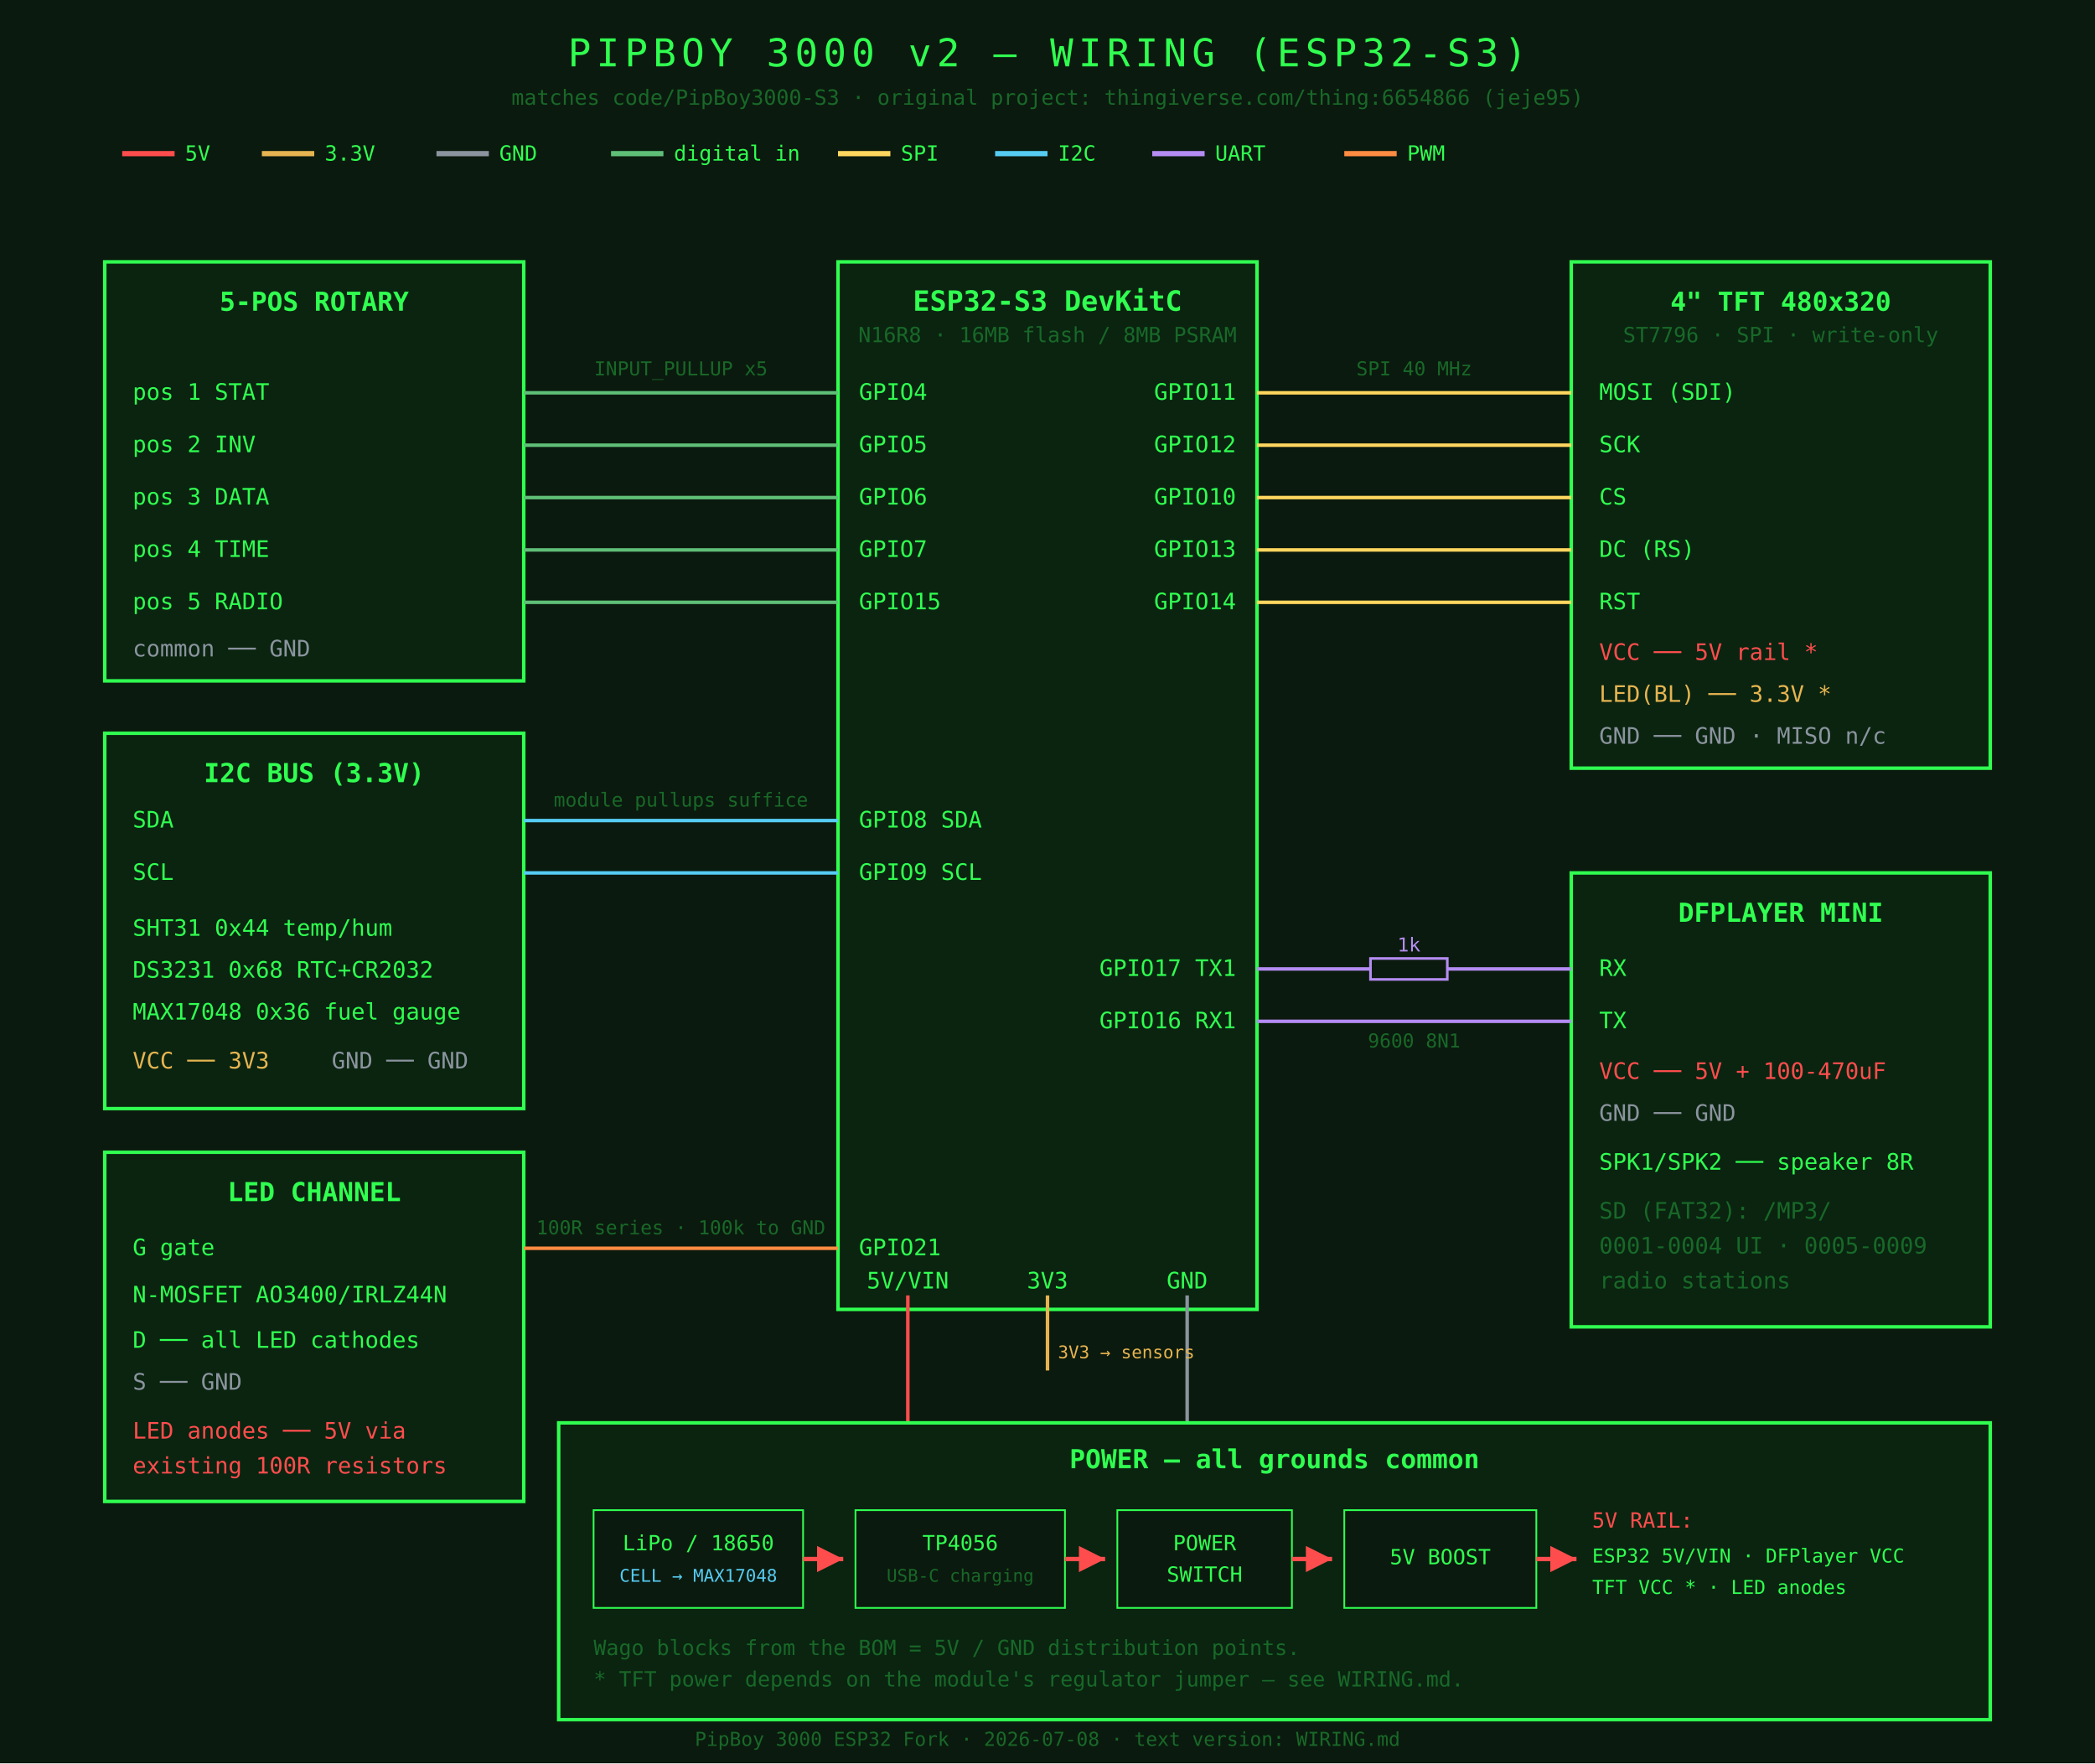
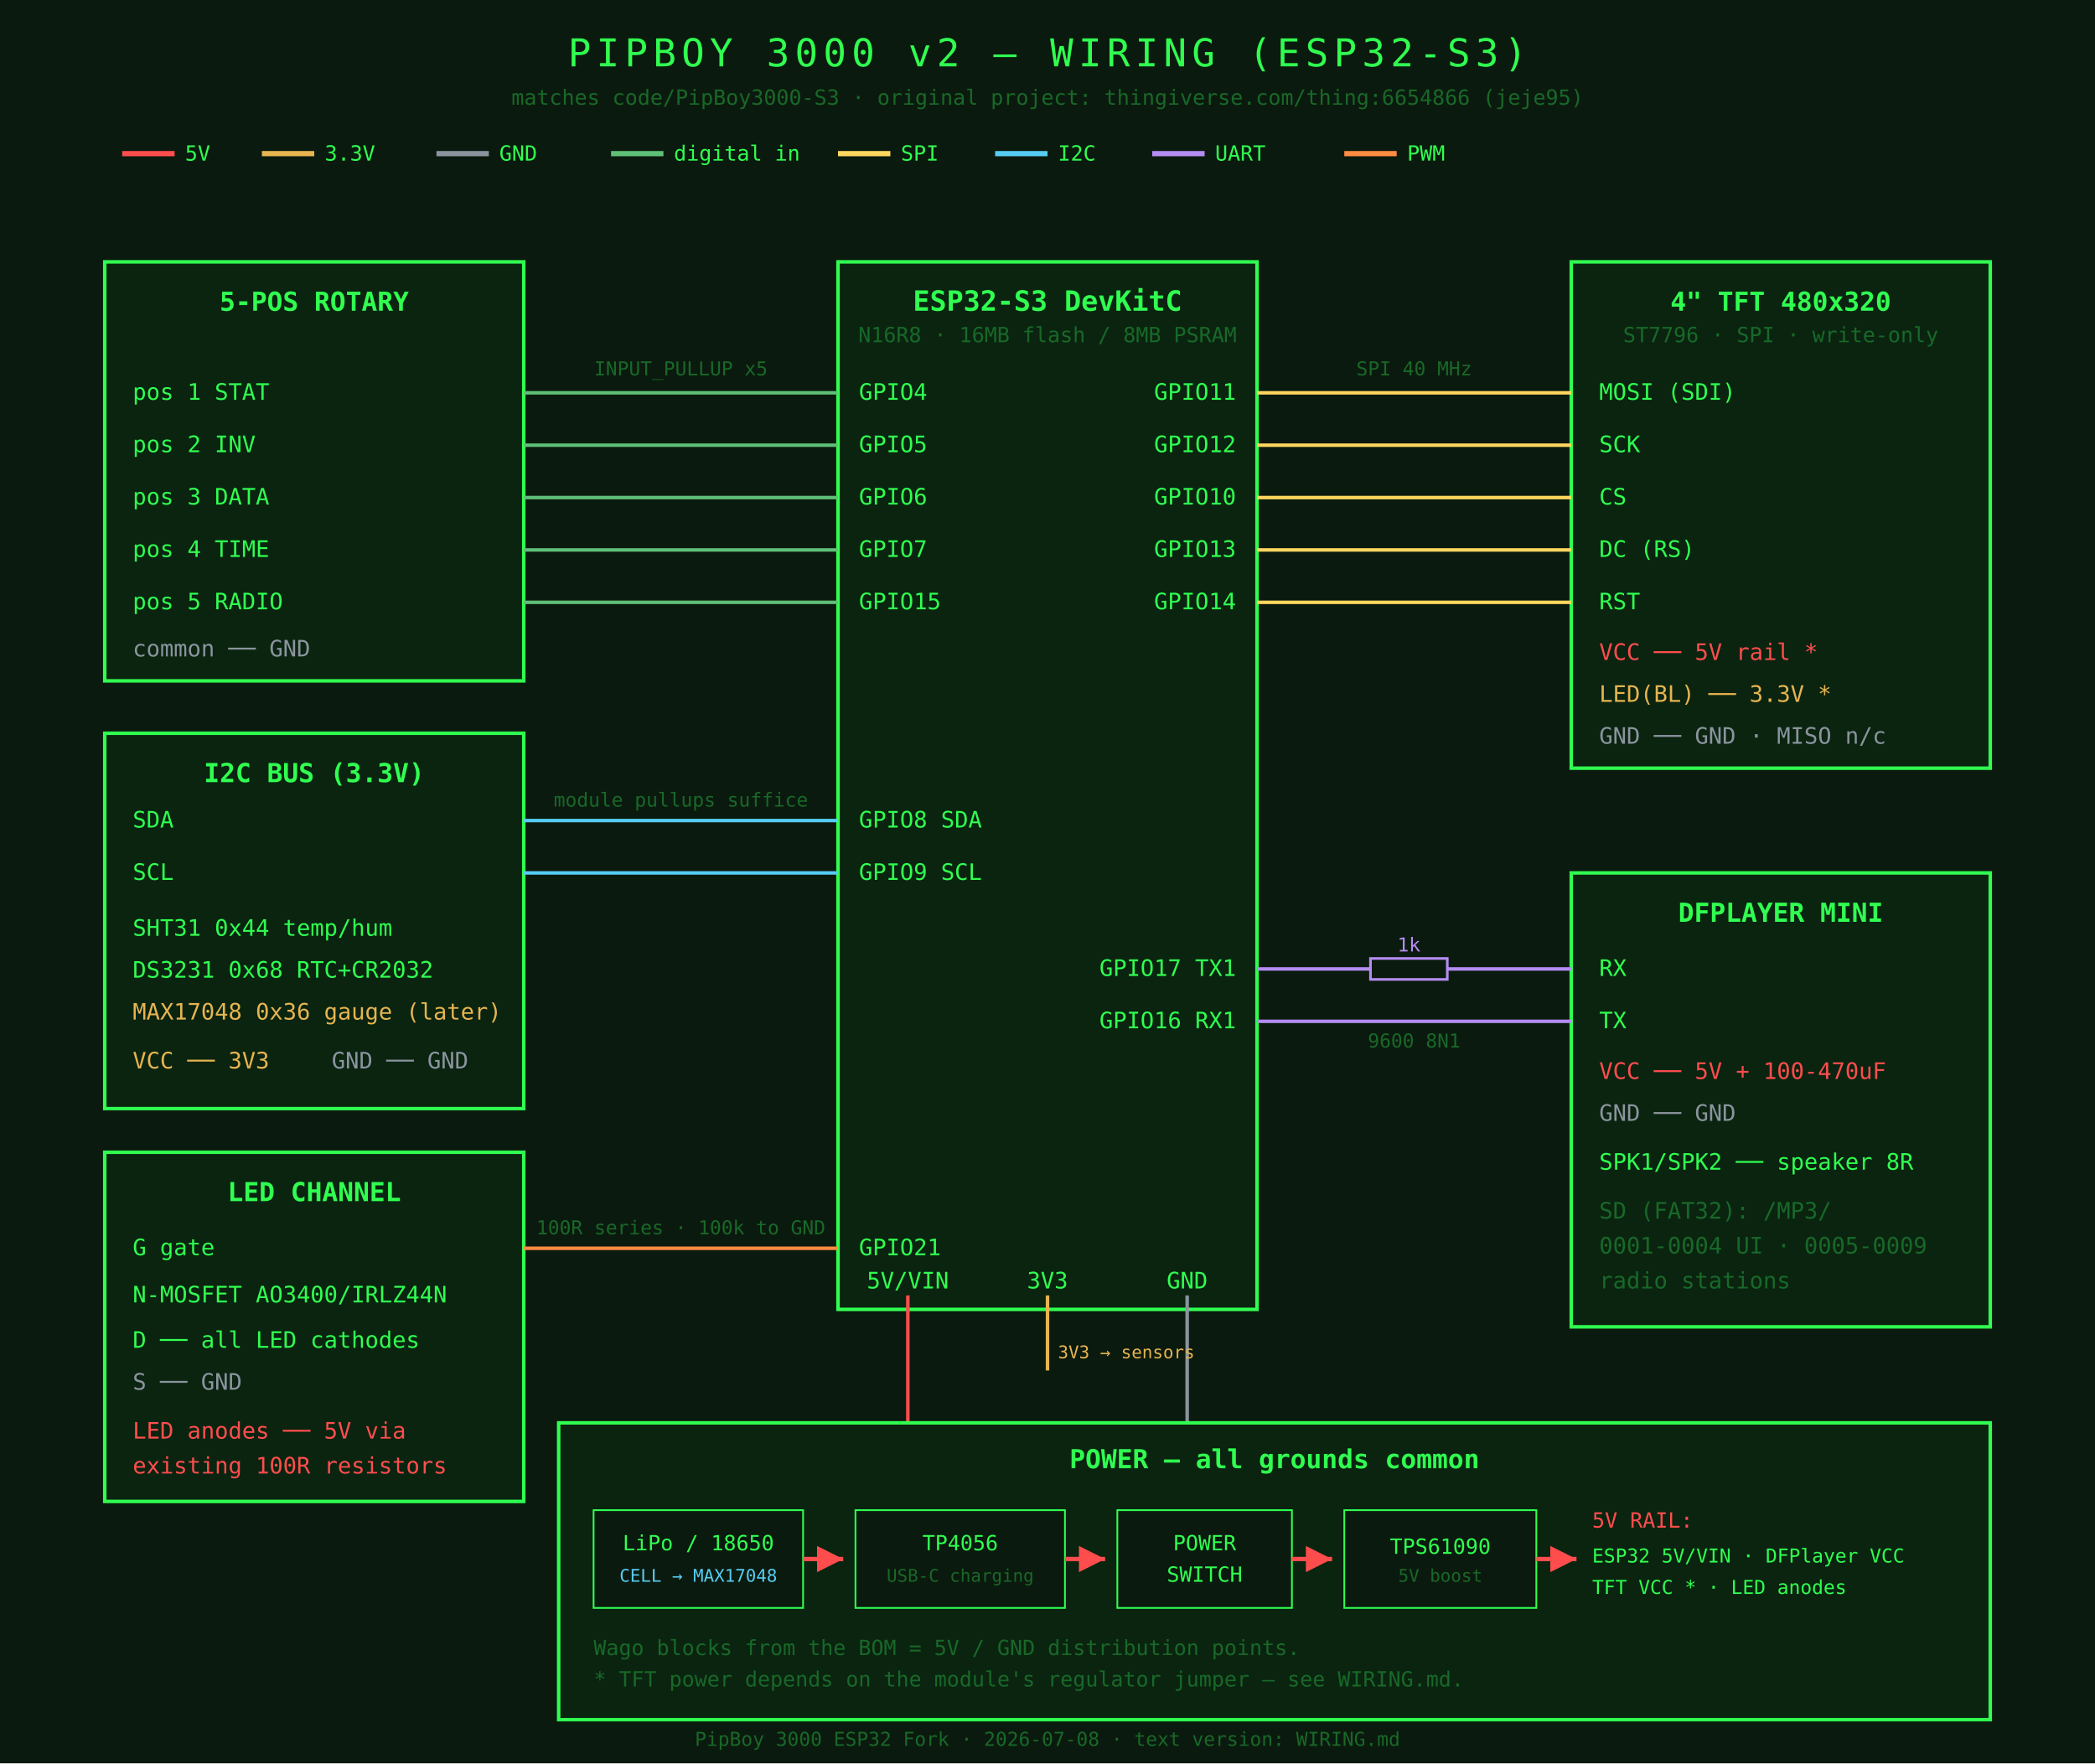
<svg xmlns="http://www.w3.org/2000/svg" width="1200" height="1010" viewBox="0 0 1200 1010" font-family="Consolas, Menlo, monospace">
  <defs>
    <marker id="arr" markerWidth="8" markerHeight="8" refX="6" refY="3" orient="auto">
      <path d="M0,0 L6,3 L0,6 z" fill="#ff4d4d" />
    </marker>
  </defs>
  <rect width="1200" height="1010" fill="#0b1a0e" />
  <text x="600" y="38" fill="#30ff50" font-size="22" text-anchor="middle" letter-spacing="3">PIPBOY 3000 v2 — WIRING (ESP32-S3)</text>
  <text x="600" y="60" fill="#186828" font-size="12" text-anchor="middle">matches code/PipBoy3000-S3 · original project: thingiverse.com/thing:6654866 (jeje95)</text>
  <g font-size="12">
    <line x1="70" y1="88" x2="100" y2="88" stroke="#ff4d4d" stroke-width="3" />
    <text x="106" y="92" fill="#30ff50">5V</text>
    <line x1="150" y1="88" x2="180" y2="88" stroke="#e6b450" stroke-width="3" />
    <text x="186" y="92" fill="#30ff50">3.3V</text>
    <line x1="250" y1="88" x2="280" y2="88" stroke="#8b949e" stroke-width="3" />
    <text x="286" y="92" fill="#30ff50">GND</text>
    <line x1="350" y1="88" x2="380" y2="88" stroke="#5fbf77" stroke-width="3" />
    <text x="386" y="92" fill="#30ff50">digital in</text>
    <line x1="480" y1="88" x2="510" y2="88" stroke="#ffd75f" stroke-width="3" />
    <text x="516" y="92" fill="#30ff50">SPI</text>
    <line x1="570" y1="88" x2="600" y2="88" stroke="#56ccf2" stroke-width="3" />
    <text x="606" y="92" fill="#30ff50">I2C</text>
    <line x1="660" y1="88" x2="690" y2="88" stroke="#b48cf2" stroke-width="3" />
    <text x="696" y="92" fill="#30ff50">UART</text>
    <line x1="770" y1="88" x2="800" y2="88" stroke="#ff8c42" stroke-width="3" />
    <text x="806" y="92" fill="#30ff50">PWM</text>
  </g>
  <rect x="480" y="150" width="240" height="600" fill="#0a2410" stroke="#30ff50" stroke-width="2" />
  <text x="600" y="178" fill="#30ff50" font-size="16" text-anchor="middle" font-weight="bold">ESP32-S3 DevKitC</text>
  <text x="600" y="196" fill="#186828" font-size="12" text-anchor="middle">N16R8 · 16MB flash / 8MB PSRAM</text>
  <g fill="#30ff50" font-size="13">
    <text x="492" y="229">GPIO4</text>
    <text x="492" y="259">GPIO5</text>
    <text x="492" y="289">GPIO6</text>
    <text x="492" y="319">GPIO7</text>
    <text x="492" y="349">GPIO15</text>
    <text x="492" y="474">GPIO8 SDA</text>
    <text x="492" y="504">GPIO9 SCL</text>
    <text x="492" y="719">GPIO21</text>
  </g>
  <g fill="#30ff50" font-size="13" text-anchor="end">
    <text x="708" y="229">GPIO11</text>
    <text x="708" y="259">GPIO12</text>
    <text x="708" y="289">GPIO10</text>
    <text x="708" y="319">GPIO13</text>
    <text x="708" y="349">GPIO14</text>
    <text x="708" y="559">GPIO17 TX1</text>
    <text x="708" y="589">GPIO16 RX1</text>
  </g>
  <g fill="#30ff50" font-size="13" text-anchor="middle">
    <text x="520" y="738">5V/VIN</text>
    <text x="600" y="738">3V3</text>
    <text x="680" y="738">GND</text>
  </g>
  <rect x="60" y="150" width="240" height="240" fill="#0a2410" stroke="#30ff50" stroke-width="2" />
  <text x="180" y="178" fill="#30ff50" font-size="15" text-anchor="middle" font-weight="bold">5-POS ROTARY</text>
  <g fill="#30ff50" font-size="13">
    <text x="76" y="229">pos 1  STAT</text>
    <text x="76" y="259">pos 2  INV</text>
    <text x="76" y="289">pos 3  DATA</text>
    <text x="76" y="319">pos 4  TIME</text>
    <text x="76" y="349">pos 5  RADIO</text>
    <text x="76" y="376" fill="#8b949e">common ── GND</text>
  </g>
  <g stroke="#5fbf77" stroke-width="2">
    <line x1="300" y1="225" x2="480" y2="225" />
    <line x1="300" y1="255" x2="480" y2="255" />
    <line x1="300" y1="285" x2="480" y2="285" />
    <line x1="300" y1="315" x2="480" y2="315" />
    <line x1="300" y1="345" x2="480" y2="345" />
  </g>
  <text x="390" y="215" fill="#186828" font-size="11" text-anchor="middle">INPUT_PULLUP x5</text>
  <rect x="60" y="420" width="240" height="215" fill="#0a2410" stroke="#30ff50" stroke-width="2" />
  <text x="180" y="448" fill="#30ff50" font-size="15" text-anchor="middle" font-weight="bold">I2C BUS (3.3V)</text>
  <g fill="#30ff50" font-size="13">
    <text x="76" y="474">SDA</text>
    <text x="76" y="504">SCL</text>
    <text x="76" y="536">SHT31    0x44 temp/hum</text>
    <text x="76" y="560">DS3231   0x68 RTC+CR2032</text>
-     <text x="76" y="584">MAX17048 0x36 fuel gauge</text>
+     <text x="76" y="584" fill="#e6b450">MAX17048 0x36 gauge (later)</text>
    <text x="76" y="612" fill="#e6b450">VCC ── 3V3</text>
    <text x="190" y="612" fill="#8b949e">GND ── GND</text>
  </g>
  <g stroke="#56ccf2" stroke-width="2">
    <line x1="300" y1="470" x2="480" y2="470" />
    <line x1="300" y1="500" x2="480" y2="500" />
  </g>
  <text x="390" y="462" fill="#186828" font-size="11" text-anchor="middle">module pullups suffice</text>
  <rect x="60" y="660" width="240" height="200" fill="#0a2410" stroke="#30ff50" stroke-width="2" />
  <text x="180" y="688" fill="#30ff50" font-size="15" text-anchor="middle" font-weight="bold">LED CHANNEL</text>
  <g fill="#30ff50" font-size="13">
    <text x="76" y="719">G  gate</text>
    <text x="76" y="746">N-MOSFET AO3400/IRLZ44N</text>
    <text x="76" y="772">D ── all LED cathodes</text>
    <text x="76" y="796" fill="#8b949e">S ── GND</text>
    <text x="76" y="824" fill="#ff4d4d">LED anodes ── 5V via</text>
    <text x="76" y="844" fill="#ff4d4d">existing 100R resistors</text>
  </g>
  <line x1="300" y1="715" x2="480" y2="715" stroke="#ff8c42" stroke-width="2" />
  <text x="390" y="707" fill="#186828" font-size="11" text-anchor="middle">100R series · 100k to GND</text>
  <rect x="900" y="150" width="240" height="290" fill="#0a2410" stroke="#30ff50" stroke-width="2" />
  <text x="1020" y="178" fill="#30ff50" font-size="15" text-anchor="middle" font-weight="bold">4" TFT 480x320</text>
  <text x="1020" y="196" fill="#186828" font-size="12" text-anchor="middle">ST7796 · SPI · write-only</text>
  <g fill="#30ff50" font-size="13">
    <text x="916" y="229">MOSI (SDI)</text>
    <text x="916" y="259">SCK</text>
    <text x="916" y="289">CS</text>
    <text x="916" y="319">DC (RS)</text>
    <text x="916" y="349">RST</text>
    <text x="916" y="378" fill="#ff4d4d">VCC ── 5V rail *</text>
    <text x="916" y="402" fill="#e6b450">LED(BL) ── 3.3V *</text>
    <text x="916" y="426" fill="#8b949e">GND ── GND · MISO n/c</text>
  </g>
  <g stroke="#ffd75f" stroke-width="2">
    <line x1="720" y1="225" x2="900" y2="225" />
    <line x1="720" y1="255" x2="900" y2="255" />
    <line x1="720" y1="285" x2="900" y2="285" />
    <line x1="720" y1="315" x2="900" y2="315" />
    <line x1="720" y1="345" x2="900" y2="345" />
  </g>
  <text x="810" y="215" fill="#186828" font-size="11" text-anchor="middle">SPI 40 MHz</text>
  <rect x="900" y="500" width="240" height="260" fill="#0a2410" stroke="#30ff50" stroke-width="2" />
  <text x="1020" y="528" fill="#30ff50" font-size="15" text-anchor="middle" font-weight="bold">DFPLAYER MINI</text>
  <g fill="#30ff50" font-size="13">
    <text x="916" y="559">RX</text>
    <text x="916" y="589">TX</text>
    <text x="916" y="618" fill="#ff4d4d">VCC ── 5V + 100-470uF</text>
    <text x="916" y="642" fill="#8b949e">GND ── GND</text>
    <text x="916" y="670">SPK1/SPK2 ── speaker 8R</text>
    <text x="916" y="698" fill="#186828">SD (FAT32): /MP3/</text>
    <text x="916" y="718" fill="#186828">0001-0004 UI · 0005-0009</text>
    <text x="916" y="738" fill="#186828">radio stations</text>
  </g>
  <line x1="720" y1="555" x2="785" y2="555" stroke="#b48cf2" stroke-width="2" />
  <rect x="785" y="549" width="44" height="12" fill="#0b1a0e" stroke="#b48cf2" stroke-width="1.5" />
  <text x="807" y="545" fill="#b48cf2" font-size="11" text-anchor="middle">1k</text>
  <line x1="829" y1="555" x2="900" y2="555" stroke="#b48cf2" stroke-width="2" />
  <line x1="720" y1="585" x2="900" y2="585" stroke="#b48cf2" stroke-width="2" />
  <text x="810" y="600" fill="#186828" font-size="11" text-anchor="middle">9600 8N1</text>
  <line x1="520" y1="742" x2="520" y2="815" stroke="#ff4d4d" stroke-width="2" />
  <line x1="600" y1="742" x2="600" y2="785" stroke="#e6b450" stroke-width="2" />
  <line x1="680" y1="742" x2="680" y2="815" stroke="#8b949e" stroke-width="2" />
  <text x="606" y="778" fill="#e6b450" font-size="10">3V3 → sensors</text>
  <rect x="320" y="815" width="820" height="170" fill="#0a2410" stroke="#30ff50" stroke-width="2" />
  <text x="730" y="841" fill="#30ff50" font-size="15" text-anchor="middle" font-weight="bold">POWER — all grounds common</text>
  <rect x="340" y="865" width="120" height="56" fill="#0b1a0e" stroke="#30ff50" />
  <text x="400" y="888" fill="#30ff50" font-size="12" text-anchor="middle">LiPo / 18650</text>
  <text x="400" y="906" fill="#56ccf2" font-size="10" text-anchor="middle">CELL → MAX17048</text>
  <rect x="490" y="865" width="120" height="56" fill="#0b1a0e" stroke="#30ff50" />
  <text x="550" y="888" fill="#30ff50" font-size="12" text-anchor="middle">TP4056</text>
  <text x="550" y="906" fill="#186828" font-size="10" text-anchor="middle">USB-C charging</text>
  <rect x="640" y="865" width="100" height="56" fill="#0b1a0e" stroke="#30ff50" />
  <text x="690" y="888" fill="#30ff50" font-size="12" text-anchor="middle">POWER</text>
  <text x="690" y="906" fill="#30ff50" font-size="12" text-anchor="middle">SWITCH</text>
  <rect x="770" y="865" width="110" height="56" fill="#0b1a0e" stroke="#30ff50" />
-   <text x="825" y="896" fill="#30ff50" font-size="12" text-anchor="middle">5V BOOST</text>
+   <text x="825" y="890" fill="#30ff50" font-size="12" text-anchor="middle">TPS61090</text>
+   <text x="825" y="906" fill="#186828" font-size="10" text-anchor="middle">5V boost</text>
  <g stroke="#ff4d4d" stroke-width="2.5">
    <line x1="460" y1="893" x2="483" y2="893" marker-end="url(#arr)" />
    <line x1="610" y1="893" x2="633" y2="893" marker-end="url(#arr)" />
    <line x1="740" y1="893" x2="763" y2="893" marker-end="url(#arr)" />
    <line x1="880" y1="893" x2="903" y2="893" marker-end="url(#arr)" />
  </g>
  <text x="912" y="875" fill="#ff4d4d" font-size="12">5V RAIL:</text>
  <g fill="#30ff50" font-size="11">
    <text x="912" y="895">ESP32 5V/VIN · DFPlayer VCC</text>
    <text x="912" y="913">TFT VCC * · LED anodes</text>
  </g>
  <text x="340" y="948" fill="#186828" font-size="12">Wago blocks from the BOM = 5V / GND distribution points.</text>
  <text x="340" y="966" fill="#186828" font-size="12">* TFT power depends on the module's regulator jumper — see WIRING.md.</text>
  <text x="600" y="1000" fill="#186828" font-size="11" text-anchor="middle">PipBoy 3000 ESP32 Fork · 2026-07-08 · text version: WIRING.md</text>
</svg>
